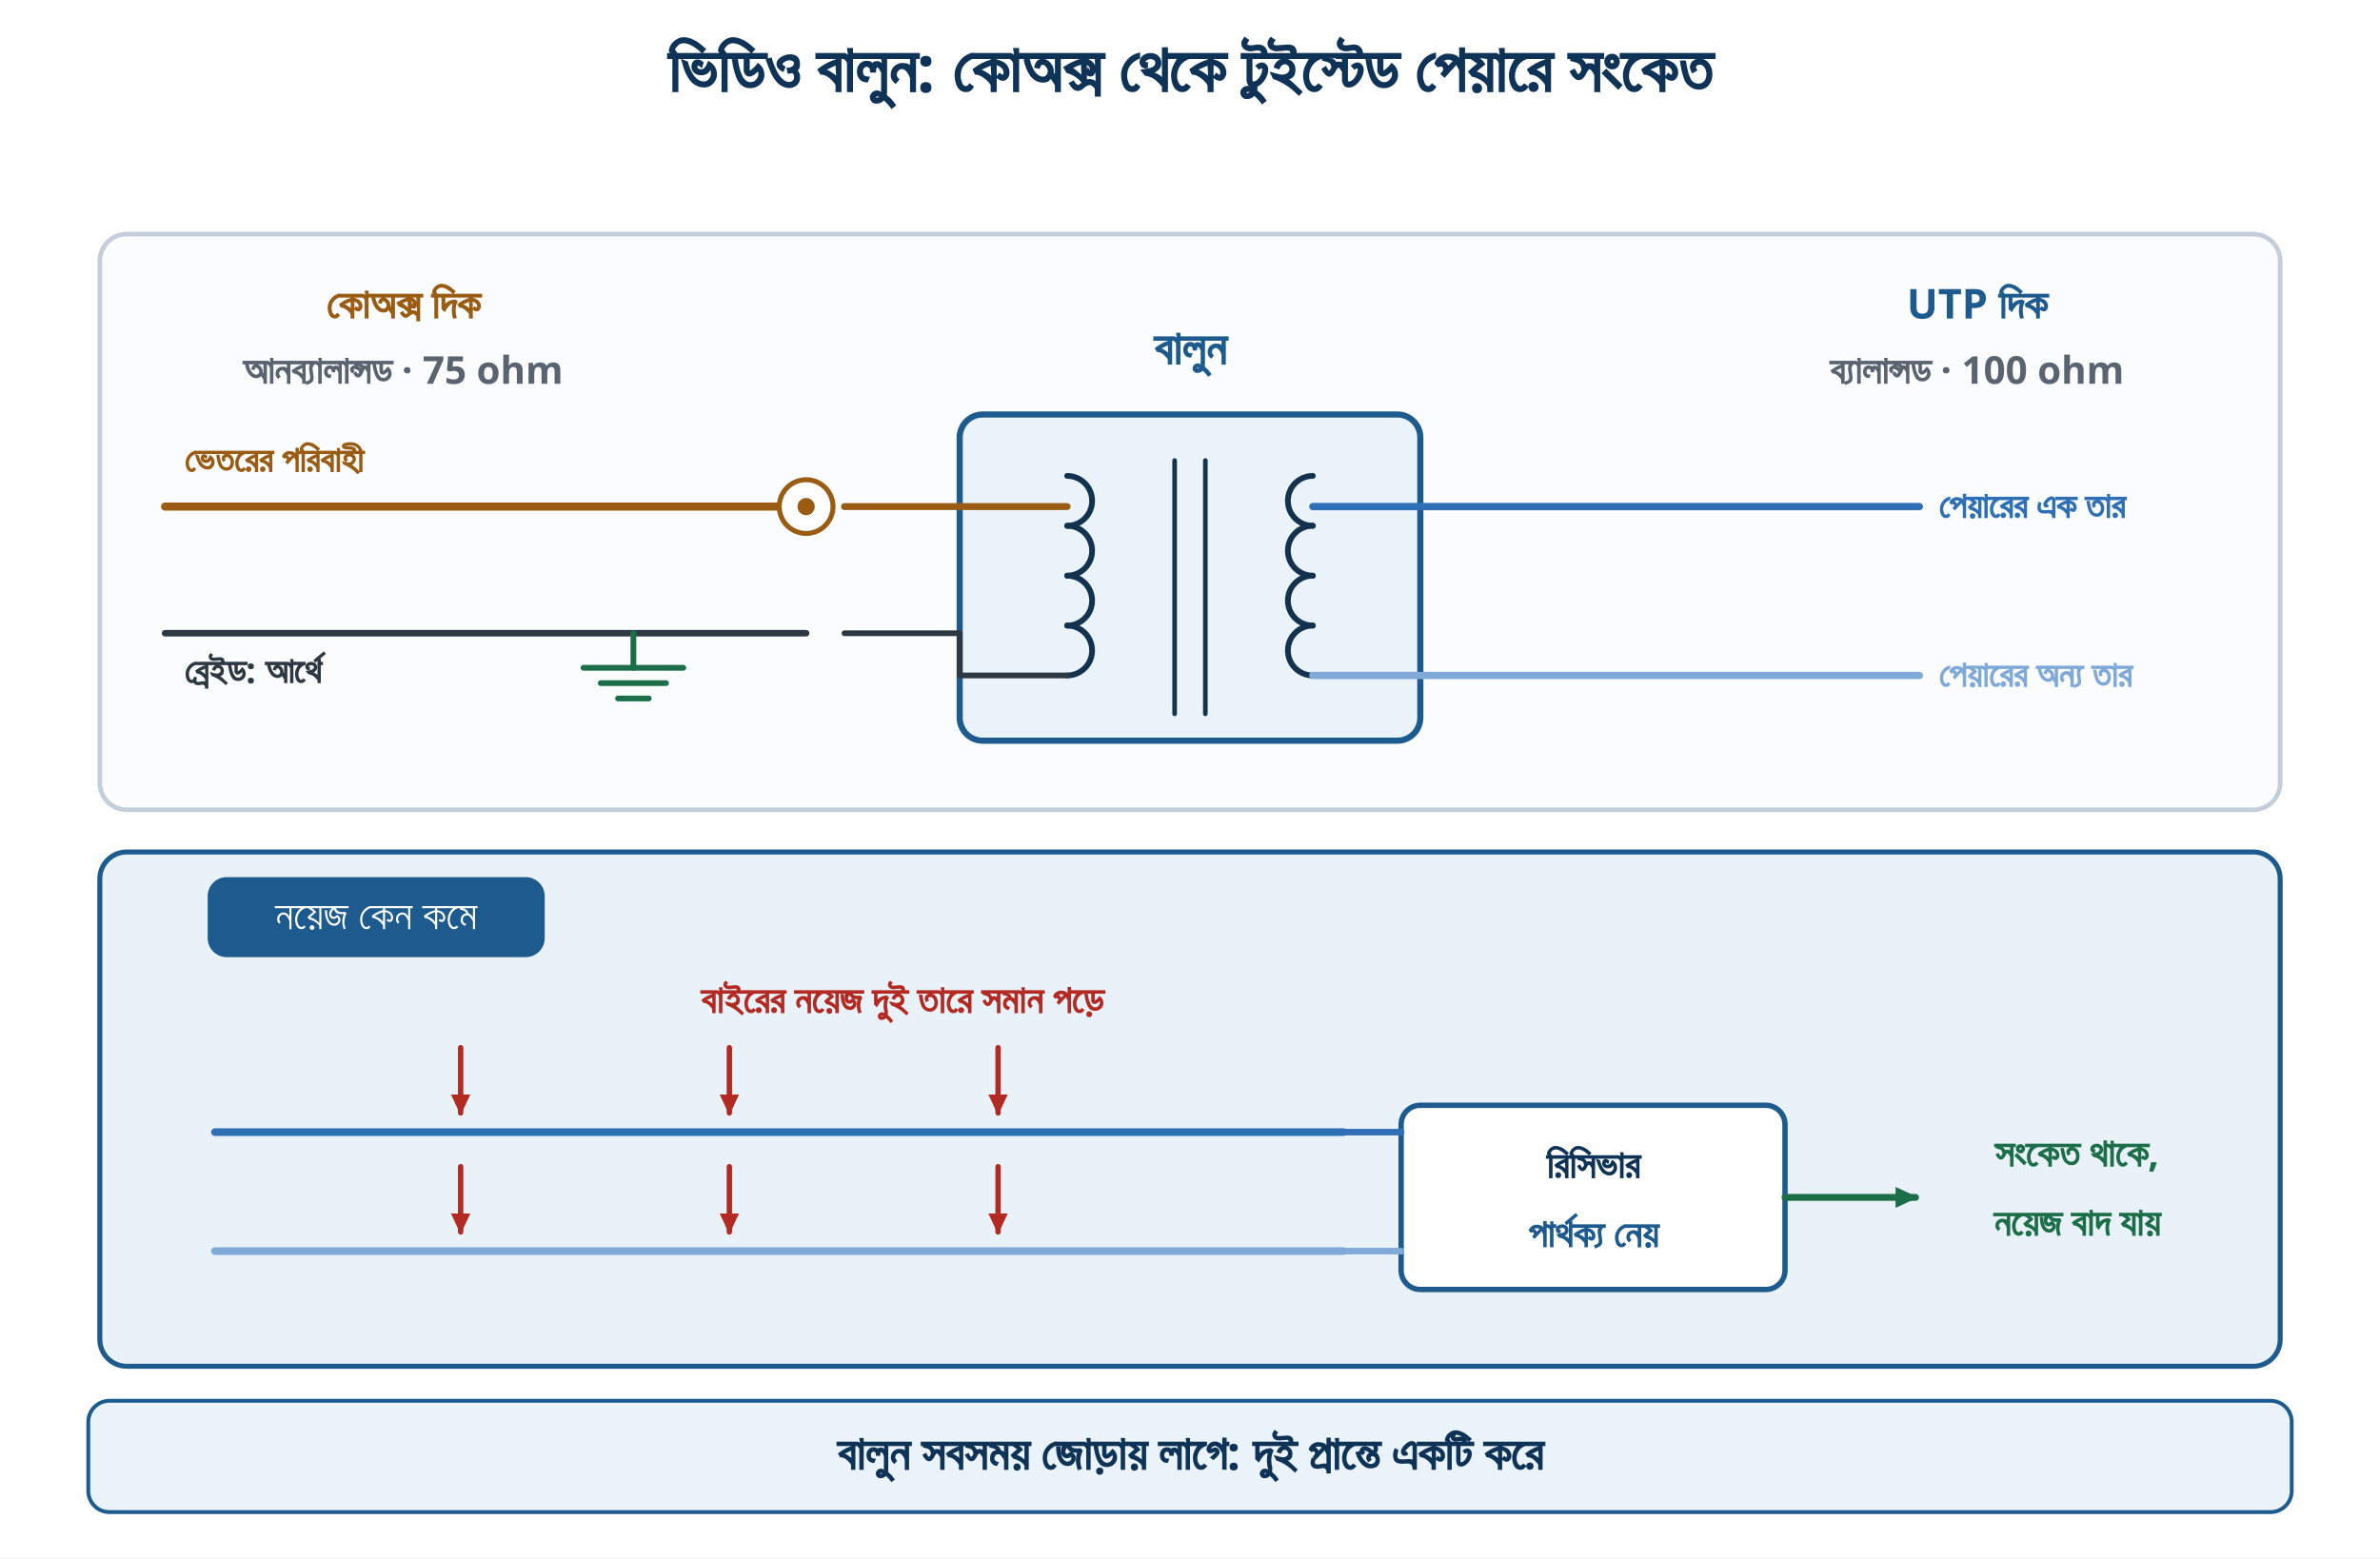
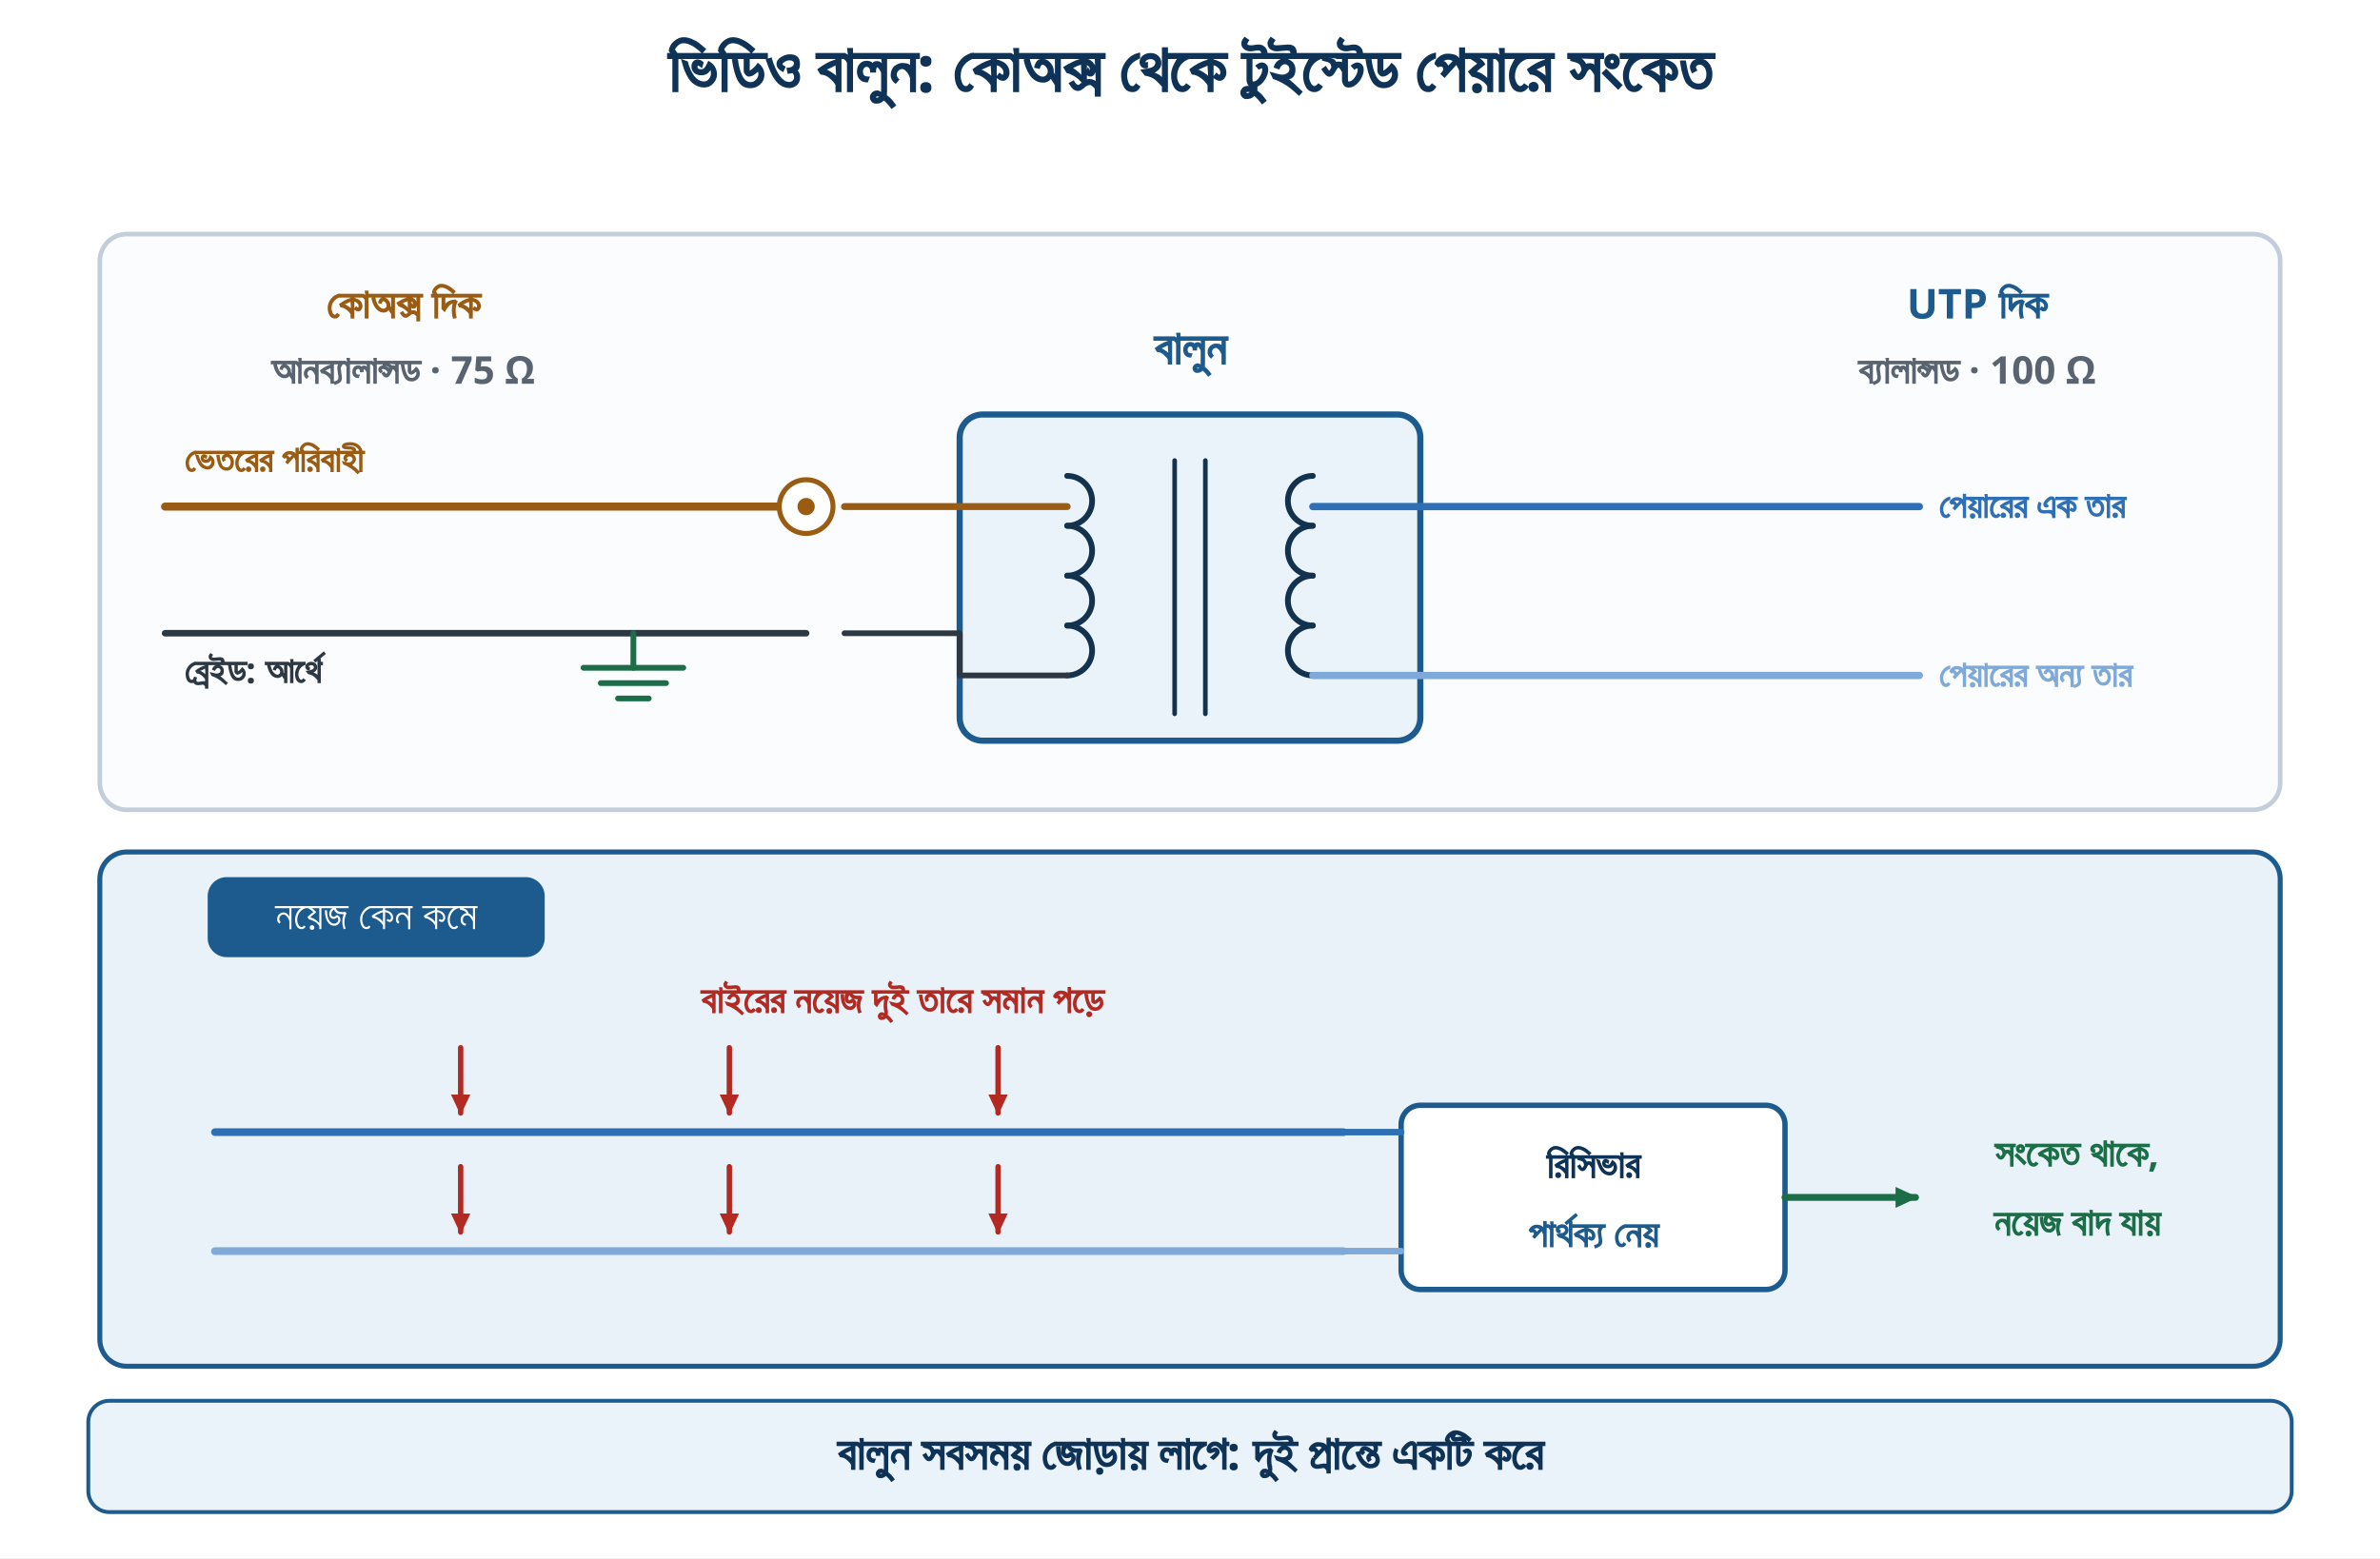
<svg xmlns="http://www.w3.org/2000/svg" width="1240" height="812" viewBox="0 0 1240 812">
  <defs>
    <marker id="arB" viewBox="0 0 10 10" refX="8.5" refY="5" markerUnits="userSpaceOnUse" markerWidth="13" markerHeight="13" orient="auto-start-reverse">
      <path d="M 0.5 0.8 L 9.5 5 L 0.5 9.2 z" fill="#9A5B12" />
    </marker>
    <marker id="arNz" viewBox="0 0 10 10" refX="8.5" refY="5" markerUnits="userSpaceOnUse" markerWidth="12" markerHeight="12" orient="auto-start-reverse">
      <path d="M 0.5 0.8 L 9.5 5 L 0.5 9.2 z" fill="#B32A22" />
    </marker>
    <marker id="arG" viewBox="0 0 10 10" refX="8.5" refY="5" markerUnits="userSpaceOnUse" markerWidth="13" markerHeight="13" orient="auto-start-reverse">
      <path d="M 0.5 0.8 L 9.5 5 L 0.5 9.2 z" fill="#1B6E47" />
    </marker>
  </defs>
  <rect width="1240" height="812" fill="#FFFFFF" />
  <text x="620.0" y="48.0" font-family="Kalpurush" font-size="34" font-weight="700" fill="#0F3357" text-anchor="middle">ভিডিও বালুন: কোঅক্স থেকে টুইস্টেড পেয়ারে সংকেত</text>
  <rect x="52.0" y="122.0" width="1136.0" height="300.0" rx="14" fill="#FBFCFD" stroke="#C3CEDA" stroke-width="2.4" />
  <text x="210.0" y="166.0" font-family="Kalpurush" font-size="21.5" font-weight="700" fill="#9A5B12" text-anchor="middle">কোঅক্স দিক</text>
-   <text x="210.0" y="200.0" font-family="Kalpurush" font-size="20" font-weight="700" fill="#5A6470" text-anchor="middle">আনব্যালান্সড  ·  75 ohm</text>
+   <text x="210.0" y="200.0" font-family="Kalpurush" font-size="20" font-weight="700" fill="#5A6470" text-anchor="middle">আনব্যালান্সড  ·  75 Ω</text>
  <path d="M 86 264 L 420 264" fill="none" stroke="#9A5B12" stroke-width="4.2" stroke-linecap="round" stroke-linejoin="round" />
  <path d="M 86 330 L 420 330" fill="none" stroke="#2E3842" stroke-width="3.4" stroke-linecap="round" stroke-linejoin="round" />
  <text x="96.0" y="246.0" font-family="Kalpurush" font-size="18.5" font-weight="700" fill="#9A5B12" text-anchor="start">ভেতরের পরিবাহী</text>
  <text x="96.0" y="356.0" font-family="Kalpurush" font-size="18.5" font-weight="700" fill="#2E3842" text-anchor="start">ব্রেইড: আর্থে</text>
  <path d="M 330 330 L 330 348" fill="none" stroke="#1B6E47" stroke-width="3" stroke-linecap="round" stroke-linejoin="round" />
  <path d="M 304 348 L 356 348" fill="none" stroke="#1B6E47" stroke-width="3" stroke-linecap="round" stroke-linejoin="round" />
  <path d="M 313 356 L 347 356" fill="none" stroke="#1B6E47" stroke-width="3" stroke-linecap="round" stroke-linejoin="round" />
  <path d="M 322 364 L 338 364" fill="none" stroke="#1B6E47" stroke-width="3" stroke-linecap="round" stroke-linejoin="round" />
  <circle cx="420.0" cy="264.0" r="14.0" fill="#FFFFFF" stroke="#9A5B12" stroke-width="2.6" />
  <circle cx="420.0" cy="264.0" r="4.5" fill="#9A5B12" stroke="none" stroke-width="2" />
  <rect x="500.0" y="216.0" width="240.0" height="170.0" rx="12" fill="#EAF2FA" stroke="#1D5B8F" stroke-width="3.2" />
  <text x="620.0" y="190.0" font-family="Kalpurush" font-size="24.5" font-weight="700" fill="#1D5B8F" text-anchor="middle">বালুন</text>
  <path d="M 556 248 A 13 13 0 1 1 556 274" fill="none" stroke="#12324D" stroke-width="3" stroke-linecap="round" stroke-linejoin="round" />
  <path d="M 556 274 A 13 13 0 1 1 556 300" fill="none" stroke="#12324D" stroke-width="3" stroke-linecap="round" stroke-linejoin="round" />
  <path d="M 556 300 A 13 13 0 1 1 556 326" fill="none" stroke="#12324D" stroke-width="3" stroke-linecap="round" stroke-linejoin="round" />
  <path d="M 556 326 A 13 13 0 1 1 556 352" fill="none" stroke="#12324D" stroke-width="3" stroke-linecap="round" stroke-linejoin="round" />
  <path d="M 684 248 A 13 13 0 1 0 684 274" fill="none" stroke="#12324D" stroke-width="3" stroke-linecap="round" stroke-linejoin="round" />
  <path d="M 684 274 A 13 13 0 1 0 684 300" fill="none" stroke="#12324D" stroke-width="3" stroke-linecap="round" stroke-linejoin="round" />
  <path d="M 684 300 A 13 13 0 1 0 684 326" fill="none" stroke="#12324D" stroke-width="3" stroke-linecap="round" stroke-linejoin="round" />
  <path d="M 684 326 A 13 13 0 1 0 684 352" fill="none" stroke="#12324D" stroke-width="3" stroke-linecap="round" stroke-linejoin="round" />
  <path d="M 612 240 L 612 372" fill="none" stroke="#12324D" stroke-width="2.4" stroke-linecap="round" stroke-linejoin="round" />
  <path d="M 628 240 L 628 372" fill="none" stroke="#12324D" stroke-width="2.4" stroke-linecap="round" stroke-linejoin="round" />
  <path d="M 440 264 L 556 264" fill="none" stroke="#9A5B12" stroke-width="3.6" stroke-linecap="round" stroke-linejoin="round" />
  <path d="M 440 330 L 500 330 L 500 352 L 556 352" fill="none" stroke="#2E3842" stroke-width="3" stroke-linecap="round" stroke-linejoin="round" />
  <path d="M 684 264 L 1000 264" fill="none" stroke="#2F6FB5" stroke-width="3.8" stroke-linecap="round" stroke-linejoin="round" />
  <path d="M 684 352 L 1000 352" fill="none" stroke="#7FA9D8" stroke-width="3.8" stroke-linecap="round" stroke-linejoin="round" />
  <text x="1010.0" y="270.0" font-family="Kalpurush" font-size="18.5" font-weight="700" fill="#2F6FB5" text-anchor="start">পেয়ারের এক তার</text>
  <text x="1010.0" y="358.0" font-family="Kalpurush" font-size="18.5" font-weight="700" fill="#7FA9D8" text-anchor="start">পেয়ারের অন্য তার</text>
  <text x="1030.0" y="166.0" font-family="Kalpurush" font-size="21.5" font-weight="700" fill="#1D5B8F" text-anchor="middle">UTP দিক</text>
-   <text x="1030.0" y="200.0" font-family="Kalpurush" font-size="20" font-weight="700" fill="#5A6470" text-anchor="middle">ব্যালান্সড  ·  100 ohm</text>
+   <text x="1030.0" y="200.0" font-family="Kalpurush" font-size="20" font-weight="700" fill="#5A6470" text-anchor="middle">ব্যালান্সড  ·  100 Ω</text>
  <rect x="52.0" y="444.0" width="1136.0" height="268.0" rx="14" fill="#E9F1F9" stroke="#1D5B8F" stroke-width="2.6" />
  <rect x="109.1" y="458.0" width="173.8" height="39.9" rx="9" fill="#1D5B8F" stroke="#1D5B8F" stroke-width="1.8" />
  <text x="196.0" y="484.2" font-family="Kalpurush" font-size="21.5" font-weight="600" fill="#FFFFFF" text-anchor="middle">নয়েজ কেন কমে</text>
  <text x="470.0" y="528.0" font-family="Kalpurush" font-size="20" font-weight="700" fill="#B32A22" text-anchor="middle">বাইরের নয়েজ দুই তারে সমান পড়ে</text>
  <path d="M 112 590 L 700 590" fill="none" stroke="#2F6FB5" stroke-width="4" stroke-linecap="round" stroke-linejoin="round" />
  <path d="M 112 652 L 700 652" fill="none" stroke="#7FA9D8" stroke-width="4" stroke-linecap="round" stroke-linejoin="round" />
  <path d="M 240 546 L 240 580" fill="none" stroke="#B32A22" stroke-width="2.8" stroke-linecap="round" stroke-linejoin="round" marker-end="url(#arNz)" />
  <path d="M 240 608 L 240 642" fill="none" stroke="#B32A22" stroke-width="2.8" stroke-linecap="round" stroke-linejoin="round" marker-end="url(#arNz)" />
  <path d="M 380 546 L 380 580" fill="none" stroke="#B32A22" stroke-width="2.8" stroke-linecap="round" stroke-linejoin="round" marker-end="url(#arNz)" />
  <path d="M 380 608 L 380 642" fill="none" stroke="#B32A22" stroke-width="2.8" stroke-linecap="round" stroke-linejoin="round" marker-end="url(#arNz)" />
  <path d="M 520 546 L 520 580" fill="none" stroke="#B32A22" stroke-width="2.8" stroke-linecap="round" stroke-linejoin="round" marker-end="url(#arNz)" />
  <path d="M 520 608 L 520 642" fill="none" stroke="#B32A22" stroke-width="2.8" stroke-linecap="round" stroke-linejoin="round" marker-end="url(#arNz)" />
  <rect x="730.0" y="576.0" width="200.0" height="96.0" rx="10" fill="#FFFFFF" stroke="#1D5B8F" stroke-width="2.8" />
  <text x="830.0" y="614.0" font-family="Kalpurush" font-size="20" font-weight="700" fill="#0F3357" text-anchor="middle">রিসিভার</text>
  <text x="830.0" y="650.0" font-family="Kalpurush" font-size="20" font-weight="700" fill="#1D5B8F" text-anchor="middle">পার্থক্য নেয়</text>
  <path d="M 700 590 L 730 590" fill="none" stroke="#2F6FB5" stroke-width="3.4" stroke-linecap="round" stroke-linejoin="round" />
  <path d="M 700 652 L 730 652" fill="none" stroke="#7FA9D8" stroke-width="3.4" stroke-linecap="round" stroke-linejoin="round" />
  <path d="M 930 624 L 998 624" fill="none" stroke="#1B6E47" stroke-width="3.6" stroke-linecap="round" stroke-linejoin="round" marker-end="url(#arG)" />
  <text x="1082.0" y="608.0" font-family="Kalpurush" font-size="20" font-weight="700" fill="#1B6E47" text-anchor="middle">সংকেত থাকে,</text>
  <text x="1082.0" y="644.0" font-family="Kalpurush" font-size="20" font-weight="700" fill="#1B6E47" text-anchor="middle">নয়েজ বাদ যায়</text>
  <rect x="46.0" y="730.0" width="1148.0" height="58.0" rx="11" fill="#EAF2FA" stroke="#1D5B8F" stroke-width="2" />
  <text x="620.0" y="766.0" font-family="Kalpurush" font-size="24.5" font-weight="700" fill="#0F3357" text-anchor="middle">বালুন সবসময় জোড়ায় লাগে: দুই প্রান্তে একটি করে</text>
</svg>
